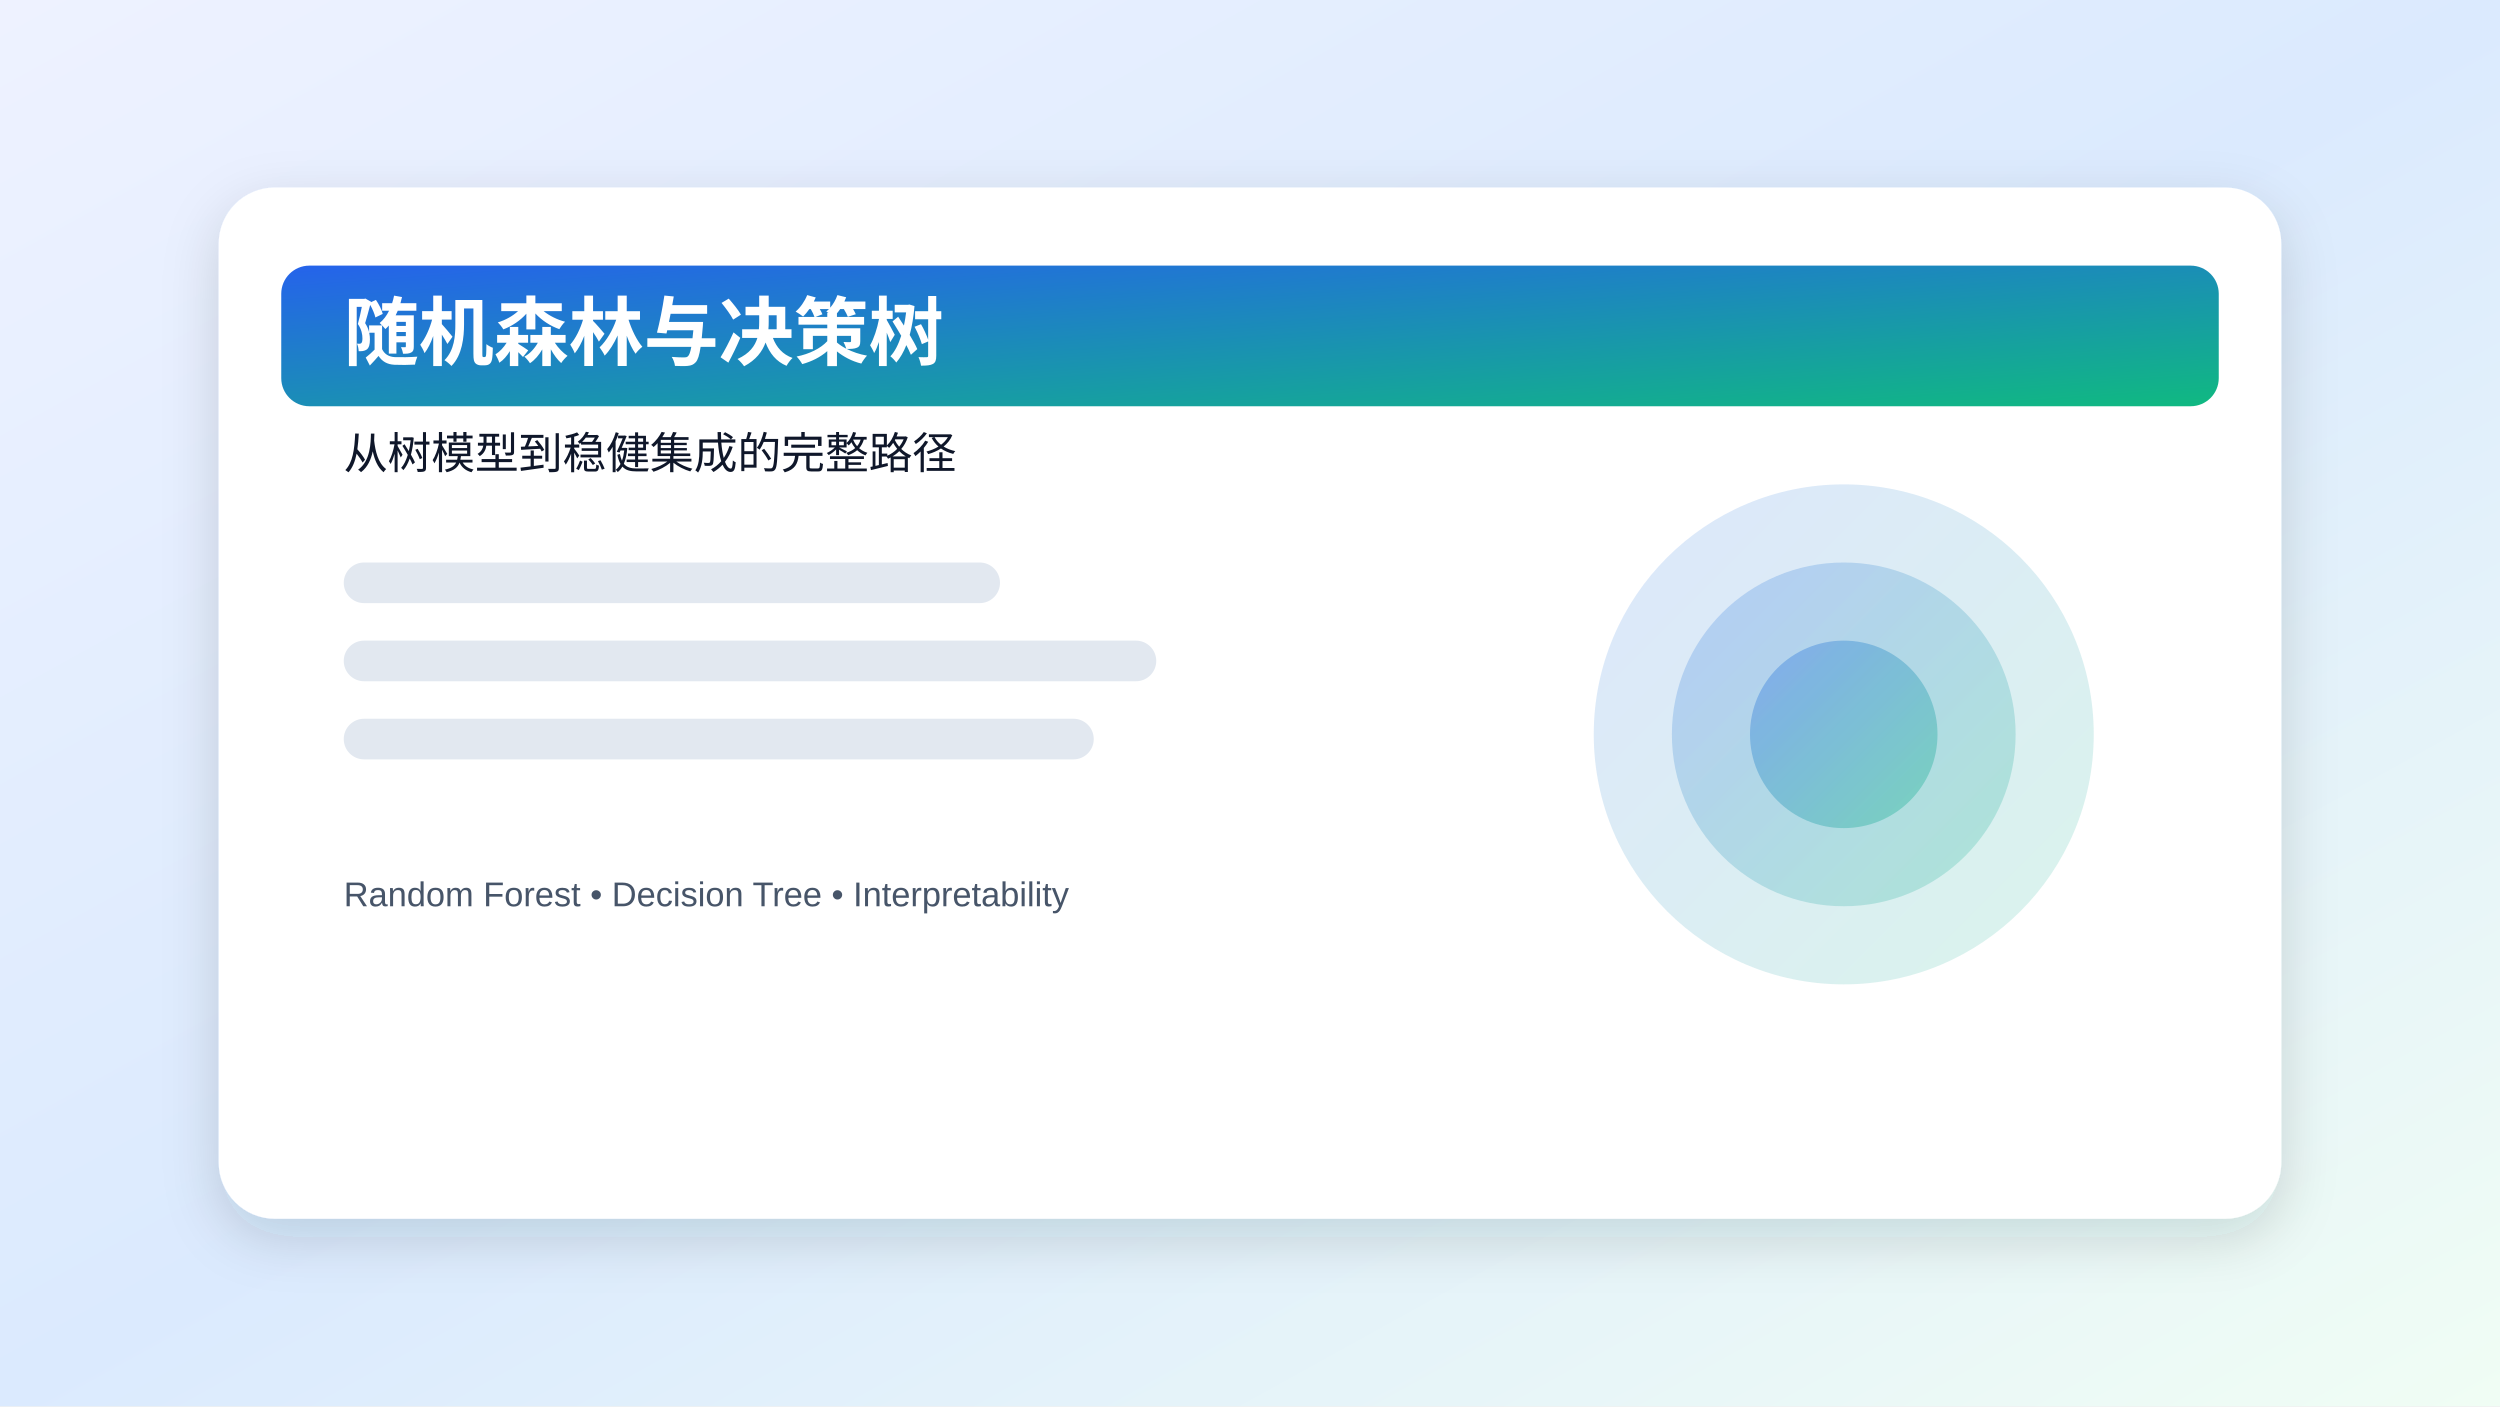
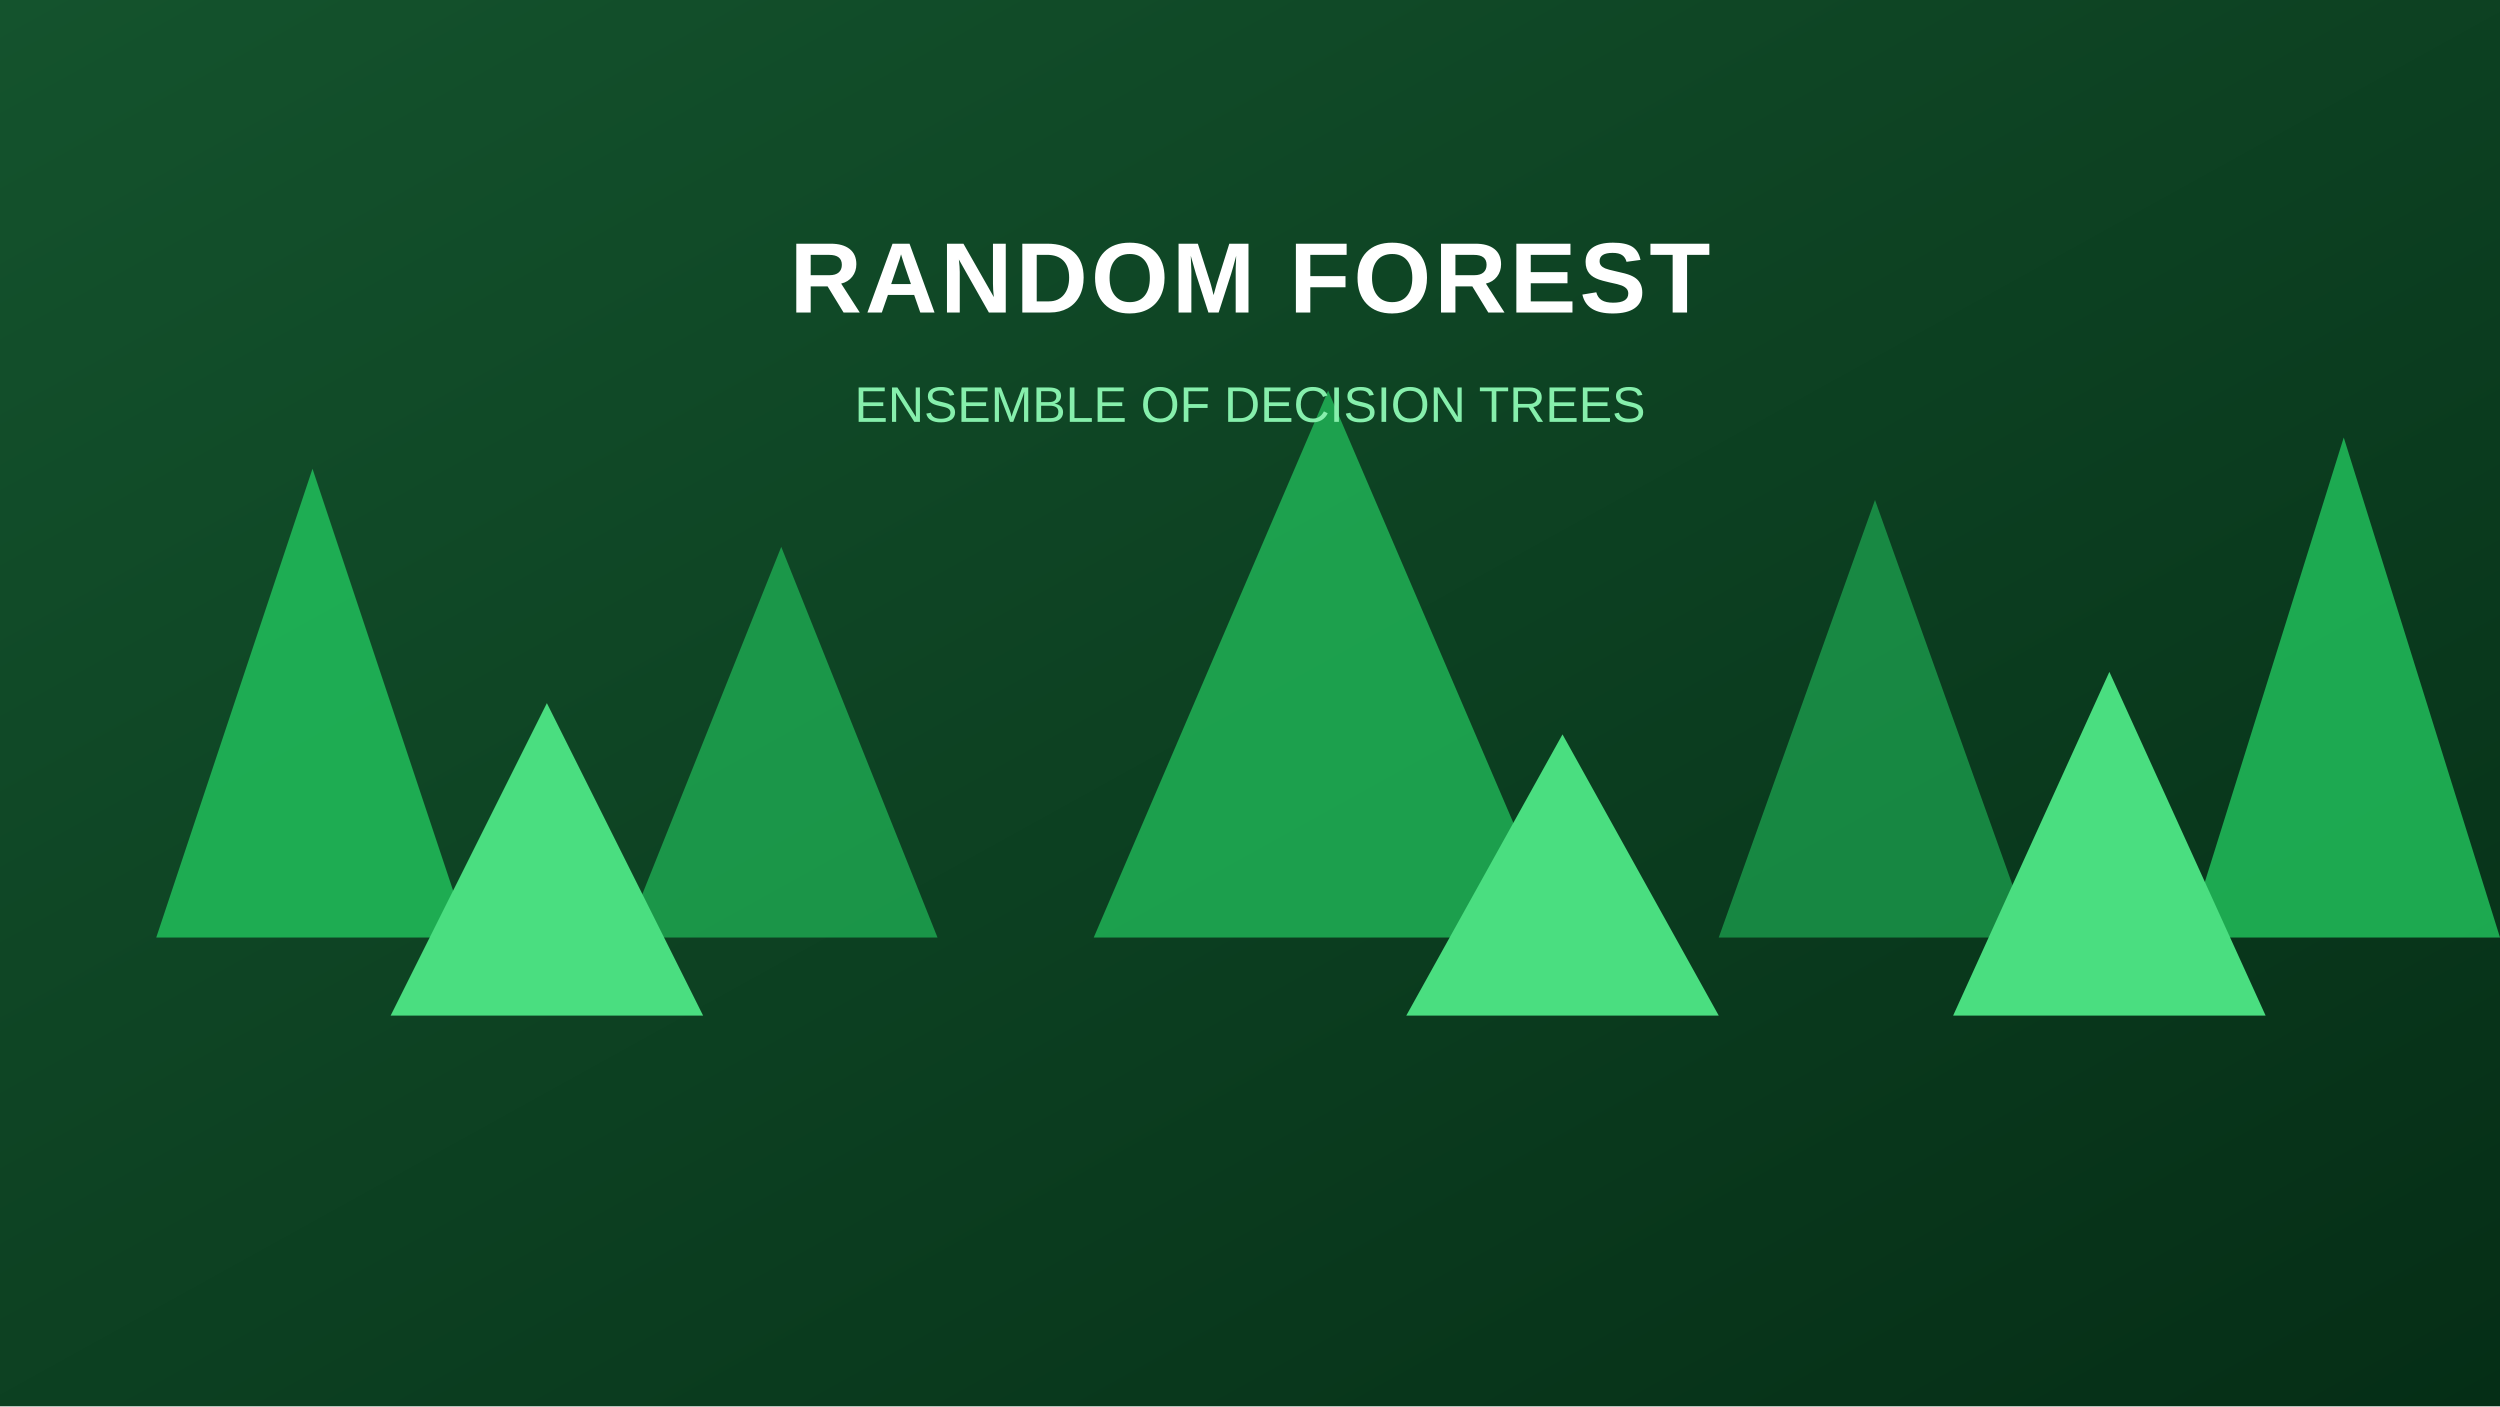
<svg xmlns="http://www.w3.org/2000/svg" width="1600" height="900" viewBox="0 0 1600 900">
  <defs>
-     <linearGradient id="bg" x1="0" y1="0" x2="1" y2="1">
-       <stop offset="0%" stop-color="#eef2ff" />
-       <stop offset="50%" stop-color="#dbeafe" />
-       <stop offset="100%" stop-color="#f0fdf4" />
+     <linearGradient id="bg" x1="0%" y1="0%" x2="100%" y2="100%">
+       <stop offset="0%" stop-color="#14532d" />
+       <stop offset="100%" stop-color="#052e16" />
    </linearGradient>
-     <linearGradient id="accent" x1="0" y1="0" x2="1" y2="1">
-       <stop offset="0%" stop-color="#2563eb" />
-       <stop offset="100%" stop-color="#10b981" />
-     </linearGradient>
-     <filter id="shadow" x="-20%" y="-20%" width="140%" height="140%">
-       <feDropShadow dx="0" dy="12" stdDeviation="18" flood-color="#1e293b" flood-opacity="0.15" />
-     </filter>
  </defs>
  <rect width="1600" height="900" fill="url(#bg)" />
-   <rect x="140" y="120" width="1320" height="660" rx="36" fill="#ffffff" filter="url(#shadow)" />
-   <rect x="180" y="170" width="1240" height="90" rx="18" fill="url(#accent)" />
-   <text x="220" y="230" font-family="Segoe UI, Arial, sans-serif" font-size="48" fill="#ffffff" font-weight="700">随机森林与决策树</text>
-   <text x="220" y="300" font-family="Segoe UI, Arial, sans-serif" font-size="28" fill="#0f172a">从树模型到稳健集成的完整路径</text>
-   <g fill="#1f2937">
-     <rect x="220" y="360" width="420" height="26" rx="13" fill="#e2e8f0" />
-     <rect x="220" y="410" width="520" height="26" rx="13" fill="#e2e8f0" />
-     <rect x="220" y="460" width="480" height="26" rx="13" fill="#e2e8f0" />
+   <g transform="translate(0, 600)" fill="#22c55e" opacity="0.8">
+     <path d="M100,0 L200,-300 L300,0 Z" />
+     <path d="M400,0 L500,-250 L600,0 Z" opacity="0.8" />
+     <path d="M700,0 L850,-350 L1000,0 Z" opacity="0.9" />
+     <path d="M1100,0 L1200,-280 L1300,0 Z" opacity="0.7" />
+     <path d="M1400,0 L1500,-320 L1600,0 Z" />
  </g>
-   <g fill="url(#accent)">
-     <circle cx="1180" cy="470" r="160" opacity="0.16" />
-     <circle cx="1180" cy="470" r="110" opacity="0.22" />
-     <circle cx="1180" cy="470" r="60" opacity="0.35" />
+   <g transform="translate(0, 650)" fill="#4ade80">
+     <path d="M250,0 L350,-200 L450,0 Z" />
+     <path d="M900,0 L1000,-180 L1100,0 Z" />
+     <path d="M1250,0 L1350,-220 L1450,0 Z" />
  </g>
-   <text x="220" y="580" font-family="Segoe UI, Arial, sans-serif" font-size="22" fill="#475569">Random Forest • Decision Tree • Interpretability</text>
+   <text x="800" y="200" font-family="Arial, sans-serif" font-weight="bold" font-size="64" fill="white" text-anchor="middle" letter-spacing="2">RANDOM FOREST</text>
+   <text x="800" y="270" font-family="Arial, sans-serif" font-size="32" fill="#86efac" text-anchor="middle">ENSEMBLE OF DECISION TREES</text>
</svg>
